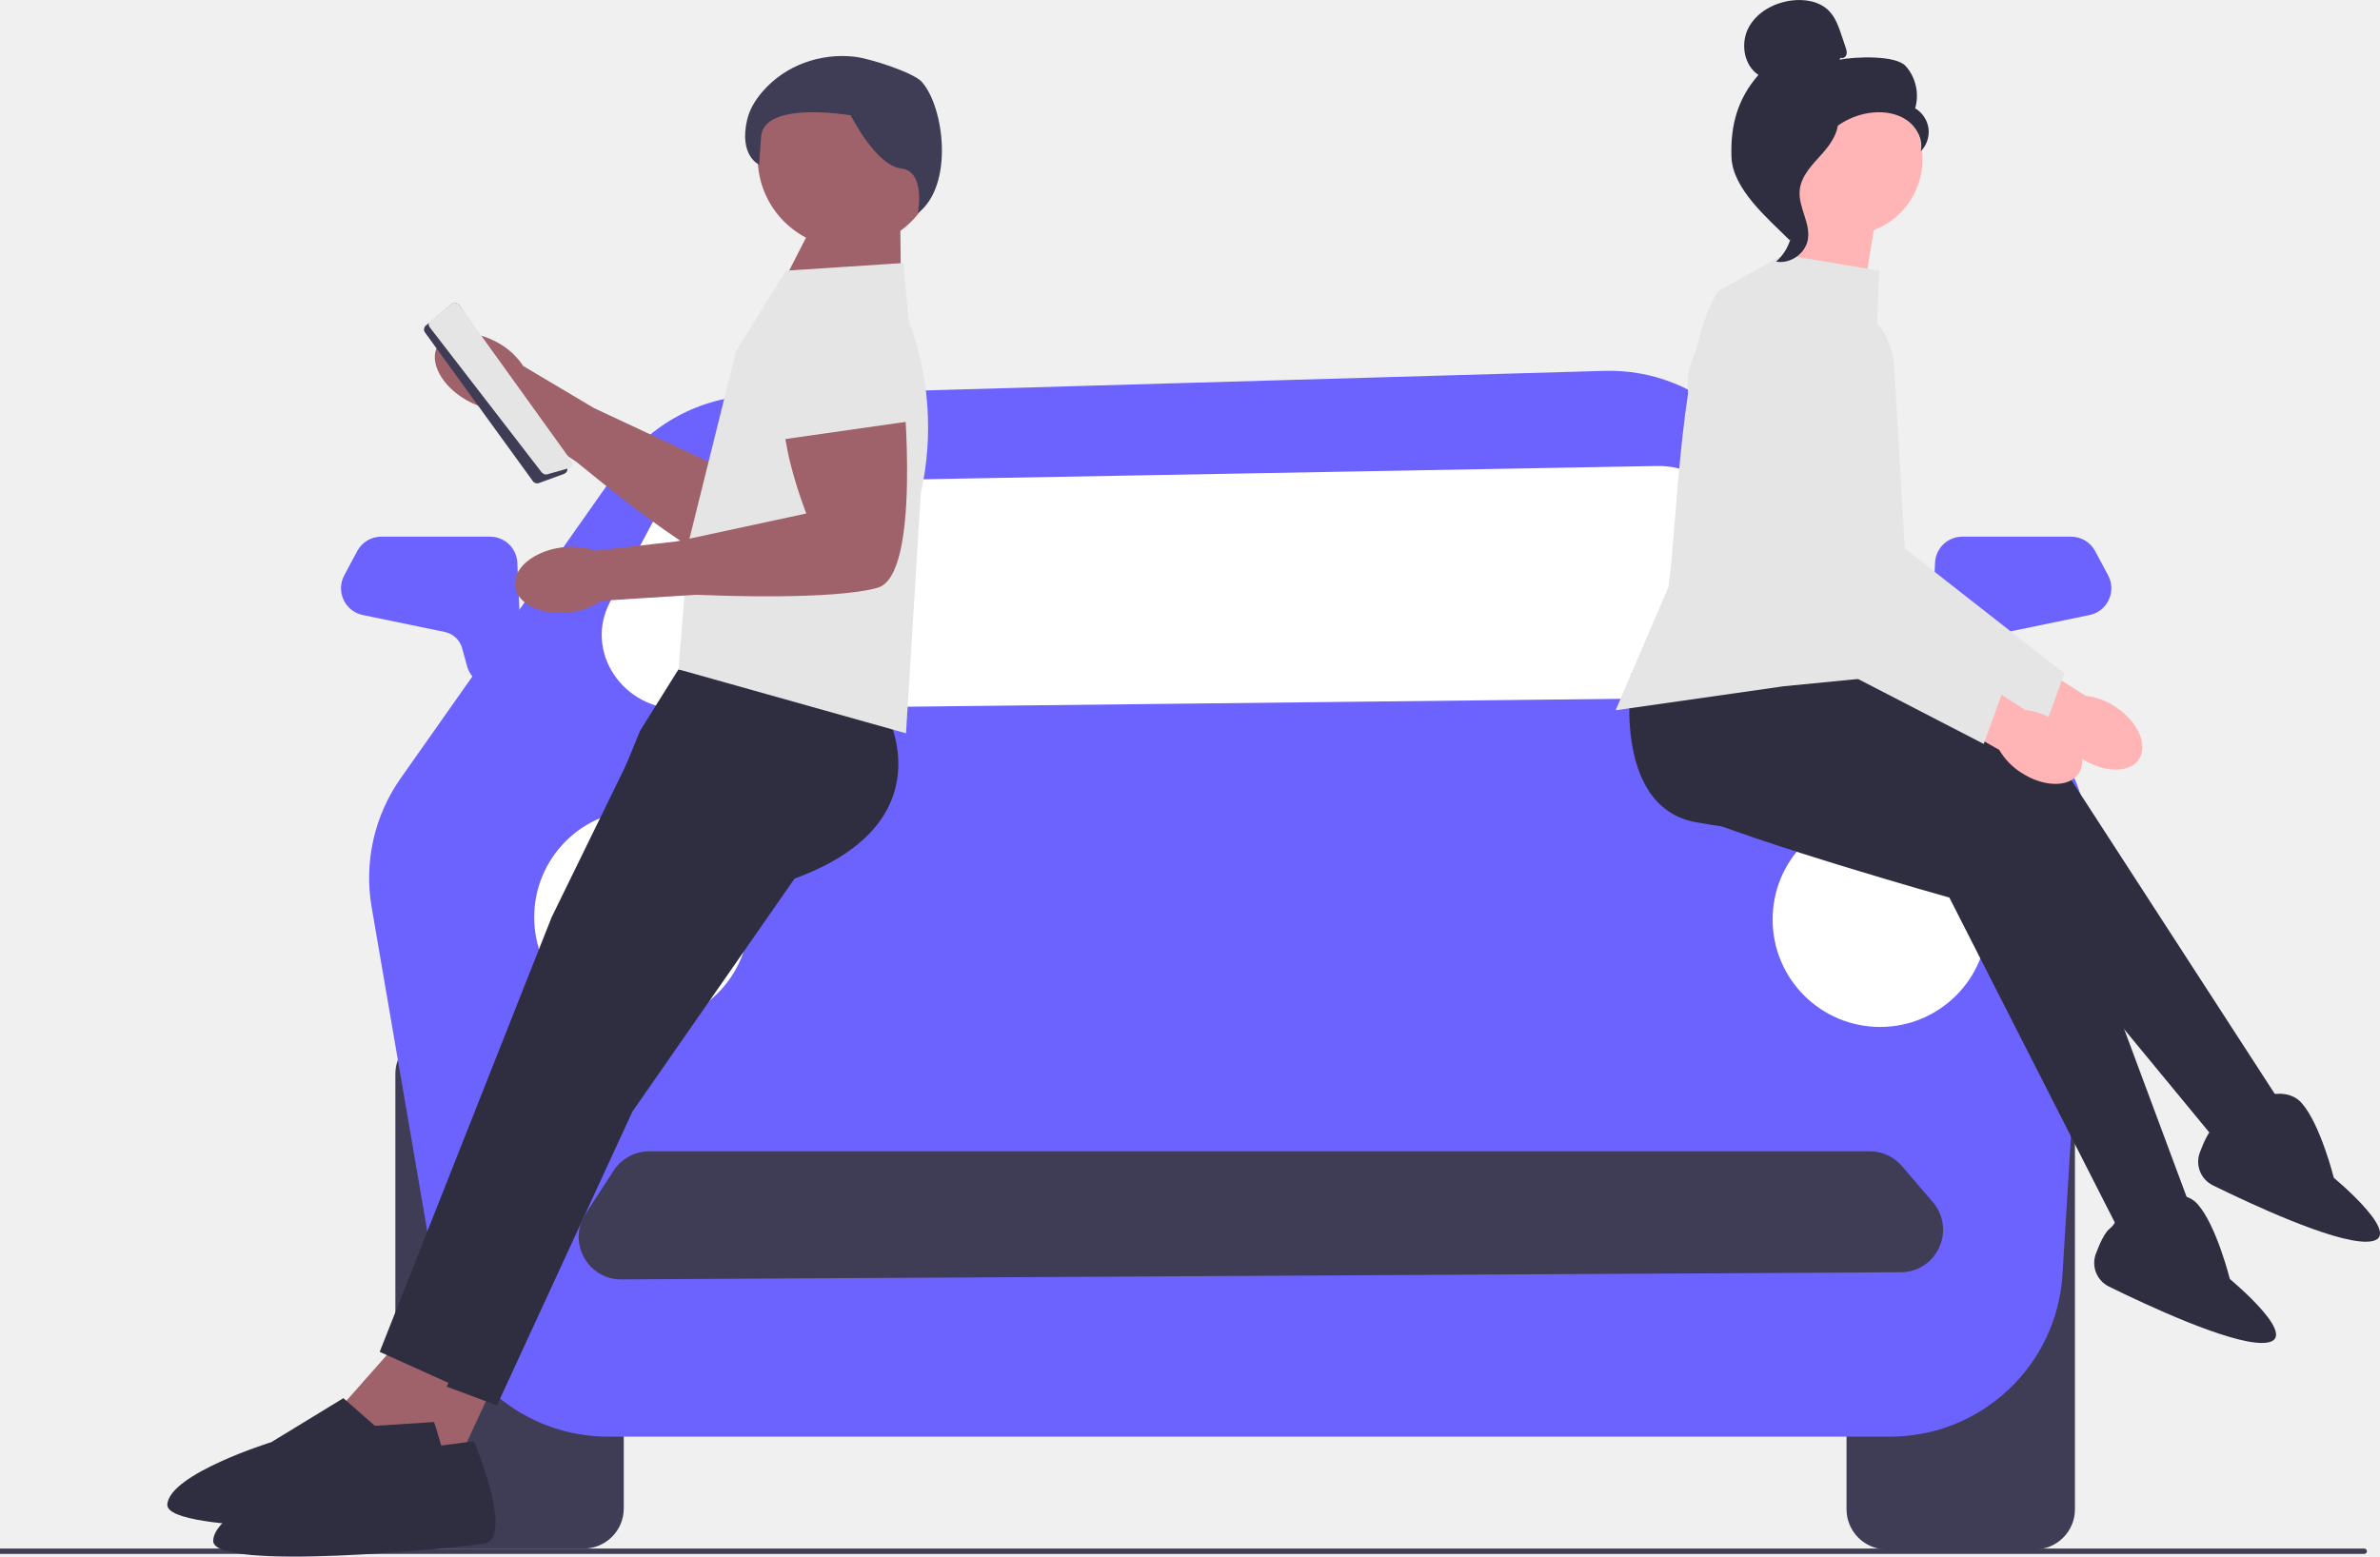
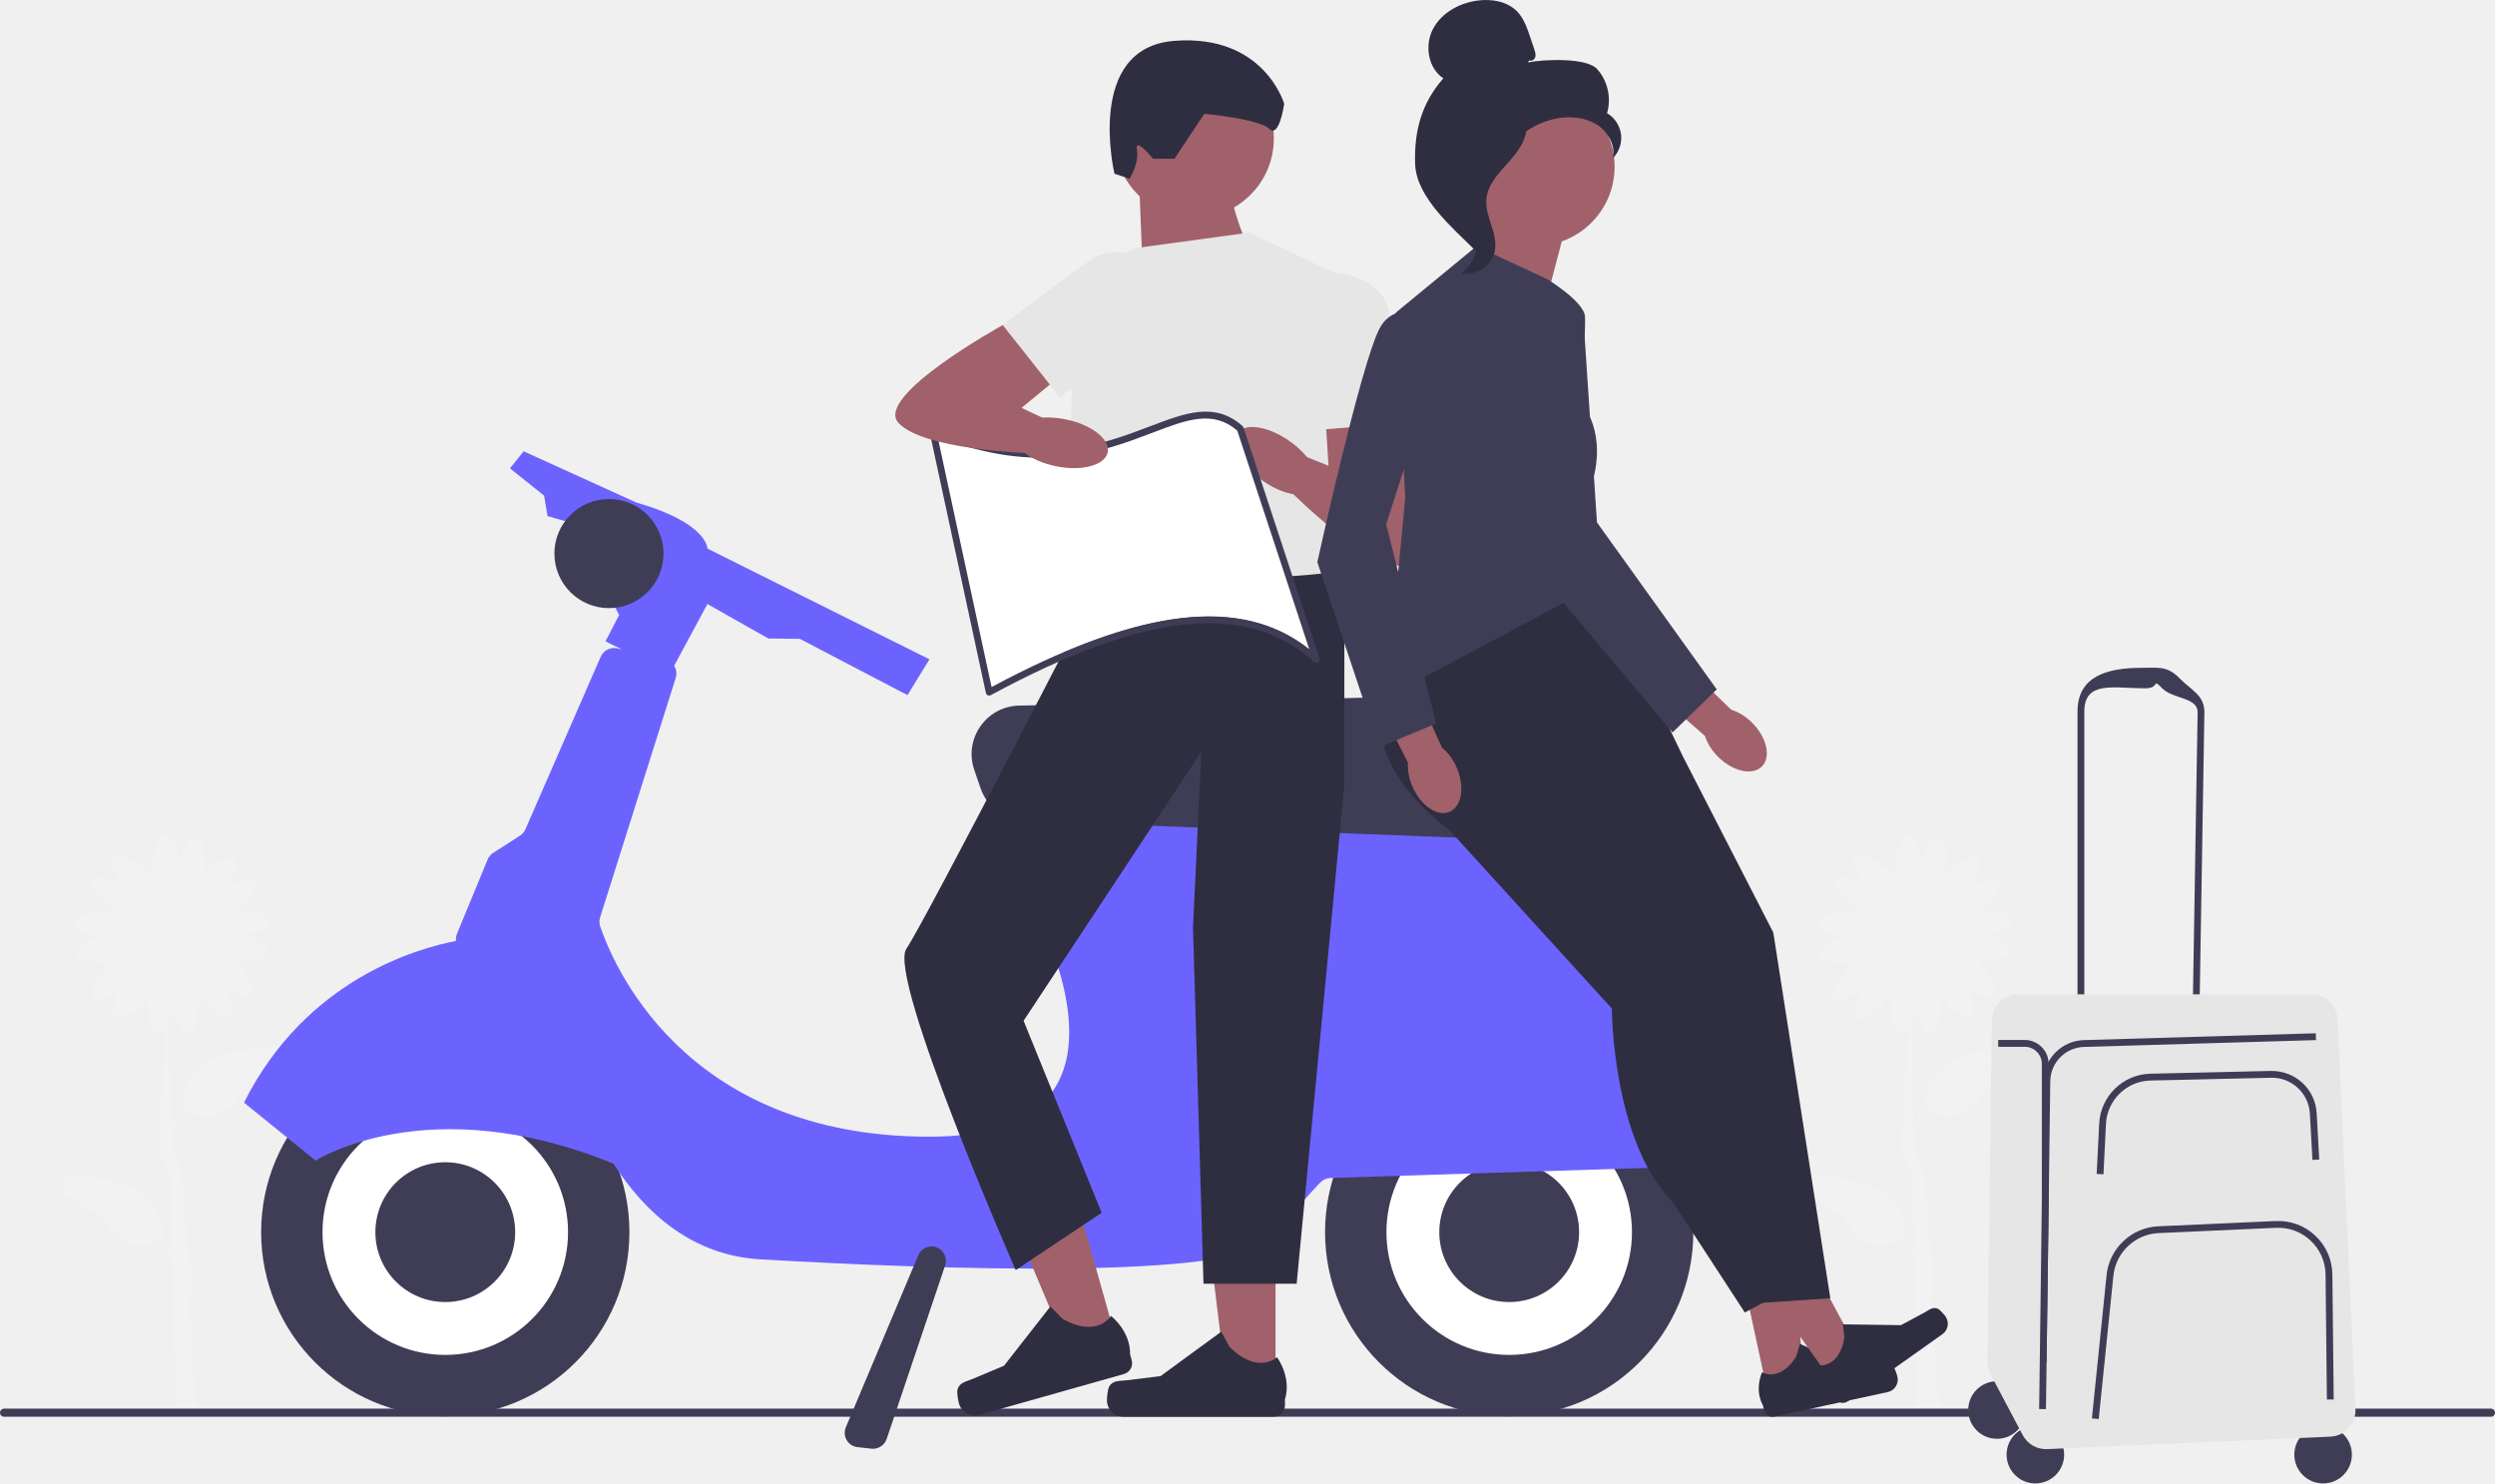
- <svg xmlns="http://www.w3.org/2000/svg" id="uuid-6302d9d3-9c2b-499e-802e-ed45f9621a84" width="892.91" height="584.16" viewBox="0 0 892.91 584.16">
-   <path d="m887,583.16H0v-2h887c.55,0,1,.45,1,1h0c0,.55-.45,1-1,1Z" fill="#3f3d56" />
+ <svg xmlns="http://www.w3.org/2000/svg" id="uuid-7bf0bcbc-95a7-45e7-8e62-129708b455c0" width="731.67" height="435.03" viewBox="0 0 731.67 435.03">
+   <path d="m79.48,306.79c-3.16.34-6.61.85-10.28,1.6-15.55,3.17-15.88,13.73-15.74,16.15l-.11-.07c-1.56,2.51-2.54,5.05-3.14,7.44l-.71-32.37c.46-.96.88-2.05,1.23-3.16,1.16,3.59,3.07,6.97,4.72,6.75,2.14-.29,3.07-6.59,2.67-11.06,2.72,3.5,7.3,7.25,9.03,6.09,1.38-.92.56-4.72-.94-8.18,3.14,1.89,6.62,3.13,7.7,1.93,1.47-1.64-2.06-7.23-5.31-10.35,4.35.41,9.89-.29,10.26-2.27.3-1.63-3-3.69-6.53-5.02,3.54-.93,6.86-2.56,6.75-4.17-.13-1.91-5.05-3.2-9.3-3.39,3.2-2.5,6.14-5.97,5.24-7.53-.83-1.44-4.67-.88-8.22.39,2.1-3,3.58-6.39,2.45-7.55-1.4-1.44-6.37,1.05-9.77,3.8.66-4.29.33-9.7-1.6-10.19-1.61-.41-3.89,2.74-5.45,6.17-.69-3.6-2.09-7.02-3.7-7.02-2.3,0-4.16,6.93-4.16,11.45,0,.26,0,.5.02.73-.23-.27-.5-.55-.8-.84-3.24-3.15-9.51-6.64-11.12-4.99-1.12,1.16.35,4.54,2.45,7.55-3.55-1.27-7.4-1.83-8.22-.39-1.11,1.93,3.64,6.76,7.5,9.1-.23-.03-.48-.05-.74-.07-4.51-.31-11.55,1.08-11.71,3.37-.11,1.61,3.2,3.24,6.75,4.17-3.53,1.33-6.82,3.39-6.53,5.02.36,1.98,5.9,2.68,10.26,2.27-3.25,3.12-6.78,8.71-5.31,10.35,1.08,1.2,4.56-.04,7.7-1.93-1.51,3.46-2.32,7.26-.94,8.18,1.82,1.22,6.83-3.03,9.46-6.68-.27,4.47.8,10.61,2.92,10.85.89.1,1.83-.85,2.68-2.3l-2.4,34.79c-.56,4.05,3.03,6.7,3.35,8.36l.52,23.56c-.59-1.68-1.37-3.4-2.44-5.1l-.11.07c.14-2.42-.19-12.98-15.74-16.15-3.67-.75-7.12-1.26-10.28-1.6-3.73-.4-5.19,4.71-1.82,6.36,4.88,2.39,9.47,5.4,11.87,8.96,6.12,9.11,14.57,3.85,15.78,3.03,1.34,2.24,2.22,4.49,2.78,6.63l.28,12.51c-.07.3-.11.46-.12.47l.13.04.67,30.28,6.18-.05-2.21-30.95c.37-1.67,1.51-7.36,0-13.26l-2.21-24.32h0s.13.64,0,0l-2.88-9.56c.42-2.96,1.39-6.28,3.37-9.57,1.2.82,9.66,6.09,15.78-3.03,2.39-3.56,6.99-6.57,11.87-8.96,3.37-1.65,1.92-6.76-1.82-6.36h0v.02Zm-28.24,71.64l-.12-5.3c.23,2,.22,3.81.12,5.3Z" fill="#f2f2f2" />
+   <path d="m0,414.29c0,.66.53,1.19,1.19,1.19h729.29c.66,0,1.19-.53,1.19-1.19s-.53-1.19-1.19-1.19H1.19c-.66,0-1.19.53-1.19,1.19Z" fill="#3f3d56" />
  <g>
-     <path d="m218.96,581.16h-55.57c-8.31,0-15.06-6.76-15.06-15.06v-163.11c0-8.31,6.76-15.06,15.06-15.06h55.57c8.31,0,15.06,6.76,15.06,15.06v163.11c0,8.31-6.76,15.06-15.06,15.06h0Z" fill="#3f3d56" />
-     <path d="m763.4,581.48h-55.57c-8.31,0-15.06-6.76-15.06-15.06v-163.11c0-8.31,6.76-15.06,15.06-15.06h55.57c8.31,0,15.06,6.76,15.06,15.06v163.11c0,8.31-6.76,15.06-15.06,15.06Z" fill="#3f3d56" />
-     <path d="m232.14,175.86l-81.83,116.23c-9.87,14.02-13.79,31.39-10.89,48.3l24.87,144.9c5.34,31.12,32.33,53.87,63.9,53.87h480.88c34.27,0,62.62-26.67,64.72-60.88l9.6-156.77c1.14-18.66-5.83-36.91-19.12-50.06l-114.79-113.55c-12.6-12.46-29.75-19.23-47.47-18.72l-318.73,9.19c-20.43.59-39.38,10.77-51.15,27.48h0Z" fill="#6c63ff" />
-     <path d="m244.6,196.49l-15.65,29.26c-9.97,18.64,4.57,40.66,26.68,40.41l391.73-4.35c24.06-.27,37.61-26.2,23.22-44.44l-24.67-31.27c-5.69-7.21-14.71-11.39-24.22-11.22l-351.41,6.36c-10.9.2-20.78,6.06-25.69,15.25h0Z" fill="#fff" />
-     <path d="m734.95,257.54c-2.53,0-5-.94-6.89-2.65-2.14-1.94-3.38-4.71-3.38-7.61v-6.43s1.29-29.64,1.29-29.64c.24-5.5,4.74-9.81,10.25-9.81h40.78c3.8,0,7.27,2.08,9.05,5.43l4.86,9.11c1.54,2.88,1.62,6.23.24,9.18-1.39,2.96-4.01,5.03-7.21,5.69l-30.74,6.36c-3.18.66-5.68,3.01-6.54,6.15l-1.82,6.66c-1.11,4.07-4.68,7.09-8.88,7.51-.34.03-.68.05-1.02.05h0Z" fill="#6c63ff" />
-     <path d="m184.1,257.49c-4.2-.42-7.77-3.44-8.88-7.51l-1.82-6.66c-.85-3.13-3.36-5.49-6.54-6.15l-30.74-6.36c-3.2-.66-5.83-2.73-7.21-5.69-1.39-2.96-1.3-6.3.24-9.18l4.86-9.11c1.79-3.35,5.26-5.43,9.05-5.43h40.78c5.51,0,10.01,4.31,10.25,9.81l1.29,29.64v6.43c0,2.89-1.23,5.67-3.37,7.61-1.89,1.71-4.36,2.65-6.89,2.65-.34,0-.68-.02-1.02-.05h0Z" fill="#6c63ff" />
-     <circle cx="240.75" cy="344.23" r="40.33" fill="#fff" />
-     <circle cx="705.37" cy="345.07" r="40.33" fill="#fff" />
+     <circle cx="442.58" cy="361.34" r="54" fill="#3f3d56" />
+     <circle cx="442.58" cy="361.34" r="36" fill="#fff" />
+     <circle cx="442.58" cy="361.34" r="20.5" fill="#3f3d56" />
+     <circle cx="130.58" cy="361.34" r="54" fill="#3f3d56" />
+     <circle cx="130.58" cy="361.34" r="36" fill="#fff" />
+     <path d="m516.45,335.66c-7.03-17.73-31.61-71.9-75.39-89.83-.34-.14-.69-.23-1.05-.28l-140.41-20.11c-2.31-.33-4.47,1.25-4.84,3.56l-2.46,15.2c-.17,1.04.05,2.11.62,3,7.13,11.06,52.83,86.15-20.35,86.15s-93.35-52.37-96.55-61.62c-.3-.87-.31-1.81-.04-2.69l22.18-70.25c.39-1.25.18-2.53-.46-3.55l9.75-18.11,17.86,10.11,9.25.11,31.57,16.5,6.43-10.5-65.11-32.48s.11-7.52-20.89-13.52l-33-15-4,5,10,8,1,6,7,2,14,27-4,7.74,4.86,2.37-1.39-.32c-2.01-.46-4.06.58-4.88,2.47l-22.06,50.56c-.34.77-.9,1.43-1.61,1.89l-7.86,5.07c-.73.47-1.31,1.16-1.64,1.97l-8.98,21.77c-.28.68-.36,1.39-.29,2.08-11.19,2.12-44.08,11.28-62.15,47.41l21,17s32.92-21.3,87.32.88c9.46,14.72,23.25,26.93,43.17,28.08,52.51,3.04,139.51,6.04,149.51-5.96,7.32-8.79,12.41-14.27,14.62-16.58.78-.81,1.84-1.28,2.96-1.32l122.45-3.91c2.97-.09,4.94-3.11,3.85-5.87v-.02Z" fill="#6c63ff" />
+     <circle cx="178.58" cy="162.34" r="16" fill="#3f3d56" />
+     <path d="m434.81,245.9c-.19,0-.38,0-.57,0l-133.78-5.18c-5.92-.23-10.99-4-12.92-9.6l-1.83-5.33c-1.49-4.34-.84-9,1.78-12.77,2.63-3.77,6.77-5.99,11.36-6.1l138.22-3.18c4.28-.1,8.4,1.73,11.19,5.03s3.93,7.62,3.12,11.87l-2.61,13.68c-1.29,6.79-7.12,11.58-13.97,11.58h.01Z" fill="#3f3d56" />
+     <circle cx="130.58" cy="361.34" r="20.5" fill="#3f3d56" />
+     <path d="m488.56,302.98c-3.2,0-6.25-1.71-7.88-4.66l-10.13-18.34c-1.61-2.91-1.51-6.32.25-9.13,1.76-2.82,4.8-4.4,8.1-4.22l18.39.94c3.42.18,6.5,2.33,7.84,5.49l5.37,12.7c.98,2.33.96,4.87-.07,7.18-1.03,2.3-2.91,4.03-5.29,4.85l-13.62,4.7c-.97.34-1.97.5-2.95.5h0Z" fill="#3f3d56" />
+     <path d="m256.01,424.87c-.15,0-.31,0-.46-.03l-4.08-.45c-1.33-.15-2.49-.9-3.17-2.06s-.77-2.53-.25-3.77l21.24-50.44.46.19-.46-.19c.58-1.38,1.87-2.36,3.36-2.55,1.45-.18,2.86.39,3.79,1.52.92,1.13,1.2,2.63.73,4.01l-17.15,50.89c-.58,1.72-2.22,2.87-4,2.87h-.01Z" fill="#3f3d56" />
+   </g>
+   <path d="m366.28,72.88s-7.77-15.54-6.22-29.52l-25.86,13.4,1,25.44,31.08-9.32h0Z" fill="#a0616a" />
+   <circle cx="350.23" cy="40.61" r="23.33" fill="#a0616a" />
+   <g>
+     <polygon points="374.06 406.93 359.82 406.93 353.05 352.02 374.06 352.02 374.06 406.93" fill="#a0616a" />
+     <path d="m325.29,406.6h0c-.44.75-.68,3.16-.68,4.02h0c0,2.67,2.16,4.83,4.83,4.83h44.08c1.82,0,3.3-1.48,3.3-3.3v-1.84s2.18-5.52-2.31-12.31c0,0-5.58,5.32-13.92-3.01l-2.46-4.45-17.8,13.02-9.87,1.21c-2.16.27-4.07-.04-5.18,1.83h0Z" fill="#2f2e41" />
+   </g>
+   <path d="m332.09,72.88l34.19-4.66,26.42,12.43,1.55,96.34s-64.98,7.77-75.22-2.33-2.47-90.9-2.47-90.9l15.54-10.88h-.01Z" fill="#e6e6e6" />
+   <path d="m344.39,46.55h-6.27s-5.44-6.7-4.71-2.62-2.2,8.47-2.2,8.47l-4.39-1.46s-8.78-36.93,17.57-38.96,32.21,18.47,32.21,18.47c0,0-1.46,10.25-4.39,7.32s-19.03-4.39-19.03-4.39l-8.78,13.18h0Z" fill="#2f2e41" />
+   <g>
+     <polygon points="327.8 394.59 314.11 398.45 292.67 347.46 312.89 341.75 327.8 394.59" fill="#a0616a" />
+     <path d="m280.78,407.53h0c-.22.84.21,3.22.44,4.06h0c.72,2.57,3.39,4.06,5.96,3.34l42.42-11.98c1.75-.49,2.77-2.32,2.28-4.07l-.5-1.77s.6-5.9-5.57-11.22c0,0-3.92,6.64-14.21.88l-3.58-3.62-13.59,17.36-9.16,3.85c-2,.84-3.93,1.07-4.49,3.17h0Z" fill="#2f2e41" />
+   </g>
+   <path d="m389.58,167.67l4.66,14.1v48.45l-13.99,146.24h-27.32l-3.08-104.39,2.43-51.56-52.11,78.84,22.9,56.31-25.21,16.81s-37.7-85.91-32.06-94.24c5.64-8.32,56.16-106.59,56.16-106.59,0,0,67.6-2.41,67.6-3.96h.02Z" fill="#2f2e41" />
+   <g>
+     <path d="m403.57,111.73l7.51,12.3s10.62,41.74,0,41.91-32.06-21.27-32.06-21.27l2.8-11.19,7.77,3.11-1.55-24.86h15.54-.01Z" fill="#a0616a" />
+     <path d="m380.26,80.46s24.86-4.38,27.19,11.89c2.33,16.27,3.63,31.69,3.63,31.69l-26.94,2.23-3.88-45.81h0Z" fill="#e6e6e6" />
+     <ellipse cx="374.23" cy="135.17" rx="7.02" ry="14.03" transform="translate(47.03 361.57) rotate(-54.54)" fill="#a0616a" />
+   </g>
+   <path d="m590.48,306.79c-3.16.34-6.61.85-10.28,1.6-15.55,3.17-15.88,13.73-15.74,16.15l-.11-.07c-1.56,2.51-2.54,5.05-3.14,7.44l-.71-32.37c.46-.96.88-2.05,1.23-3.16,1.16,3.59,3.07,6.97,4.72,6.75,2.14-.29,3.07-6.59,2.67-11.06,2.72,3.5,7.3,7.25,9.03,6.09,1.38-.92.56-4.72-.94-8.18,3.14,1.89,6.62,3.13,7.7,1.93,1.47-1.64-2.06-7.23-5.31-10.35,4.35.41,9.89-.29,10.26-2.27.3-1.63-3-3.69-6.53-5.02,3.54-.93,6.86-2.56,6.75-4.17-.13-1.91-5.05-3.2-9.3-3.39,3.2-2.5,6.14-5.97,5.24-7.53-.83-1.44-4.67-.88-8.22.39,2.1-3,3.58-6.39,2.45-7.55-1.4-1.44-6.37,1.05-9.77,3.8.66-4.29.33-9.7-1.6-10.19-1.61-.41-3.89,2.74-5.45,6.17-.69-3.6-2.09-7.02-3.7-7.02-2.3,0-4.16,6.93-4.16,11.45,0,.26,0,.5.02.73-.23-.27-.5-.55-.8-.84-3.24-3.15-9.51-6.64-11.12-4.99-1.12,1.16.35,4.54,2.45,7.55-3.55-1.27-7.4-1.83-8.22-.39-1.11,1.93,3.64,6.76,7.5,9.1-.23-.03-.48-.05-.74-.07-4.51-.31-11.55,1.08-11.71,3.37-.11,1.61,3.2,3.24,6.75,4.17-3.53,1.33-6.82,3.39-6.53,5.02.36,1.98,5.9,2.68,10.26,2.27-3.25,3.12-6.78,8.71-5.31,10.35,1.08,1.2,4.56-.04,7.7-1.93-1.51,3.46-2.32,7.26-.94,8.18,1.82,1.22,6.83-3.03,9.46-6.68-.27,4.47.8,10.61,2.92,10.85.89.1,1.83-.85,2.68-2.3l-2.4,34.79c-.56,4.05,3.03,6.7,3.35,8.36l.52,23.56c-.59-1.68-1.37-3.4-2.44-5.1l-.11.07c.14-2.42-.19-12.98-15.74-16.15-3.67-.75-7.12-1.26-10.28-1.6-3.73-.4-5.19,4.71-1.82,6.36,4.88,2.39,9.47,5.4,11.87,8.96,6.12,9.11,14.57,3.85,15.78,3.03,1.34,2.24,2.22,4.49,2.78,6.63l.28,12.51c-.07.3-.11.46-.12.47l.13.04.67,30.28,6.18-.05-2.21-30.95c.37-1.67,1.51-7.36,0-13.26l-2.21-24.32h0s.13.64,0,0l-2.88-9.56c.42-2.96,1.39-6.28,3.37-9.57,1.2.82,9.66,6.09,15.78-3.03,2.39-3.56,6.99-6.57,11.87-8.96,3.37-1.65,1.92-6.76-1.82-6.36h0v.02Zm-28.24,71.64l-.12-5.3c.23,2,.22,3.81.12,5.3Z" fill="#f2f2f2" />
+   <g>
+     <polygon points="518.51 409.07 529.26 406.75 525.41 364.21 509.56 367.63 518.51 409.07" fill="#a0616a" />
+     <path d="m555.27,400.88h0c.46.49,1.03,2.27,1.17,2.93h0c.44,2.01-.84,4-2.86,4.43l-33.27,7.19c-1.37.3-2.73-.58-3.03-1.95l-.3-1.39s-2.55-3.81-.27-9.67c0,0,5.08,3.11,10.01-4.55l1.13-3.76,15.56,6.92,7.64-.69c1.67-.15,3.07-.7,4.21.54h.01Z" fill="#2f2e41" />
  </g>
  <g>
-     <path d="m187.07,128.78c3.71,2.08,6.88,5.02,9.22,8.57l26.48,15.75,44.99,21.07s10.61-37.72,23.29-40.13c12.68-2.41,33.59,25.55,33.59,25.55,0,0-36.46,59.03-52.34,52.98-15.88-6.05-51.37-35.45-51.37-35.45l-4.64-3.77-29.48-19.61c-4.25-.26-8.37-1.53-12.03-3.71-9.22-5.33-13.95-14.4-10.56-20.27,3.39-5.87,13.61-6.31,22.84-.98h0Z" fill="#9f616a" />
-     <path d="m274.77,145.15l23.01-27.09,13.9,2c17.05,2.46,26.53,21.05,18.5,36.29l-8.01,15.2-47.4-26.41h0Z" fill="#e5e5e5" />
+     <polygon points="537.73 405.82 546.69 399.46 526.42 361.86 513.19 371.24 537.73 405.82" fill="#a0616a" />
+     <path d="m568.3,383.82h0c.61.27,1.84,1.68,2.22,2.23h0c1.19,1.68.8,4.01-.88,5.2l-27.76,19.7c-1.15.81-2.73.54-3.55-.6l-.82-1.16s-3.84-2.5-4.05-8.79c0,0,5.89.86,7.42-8.12l-.44-3.9,17.03.24,6.76-3.64c1.48-.8,2.55-1.85,4.08-1.16h-.01Z" fill="#2f2e41" />
  </g>
-   <path d="m199.95,180.61l-40.5-55.83c-.6-.82-.45-1.98.33-2.63l9.71-8.02c.42-.35.97-.5,1.51-.42.54.08,1.02.39,1.33.84l40.24,60.39c.33.5.42,1.11.23,1.67-.19.57-.61,1.01-1.18,1.22l-9.45,3.46c-.69.26-1.47.08-2-.41-.09-.08-.17-.17-.24-.27h0Z" fill="#3f3d56" />
-   <path d="m203.17,177.2l-41.91-54.33c-.62-.8-.58-1.85.1-2.38l8.33-6.56c.36-.28.86-.38,1.37-.26.51.12.98.43,1.3.88l42.04,58.48c.35.48.47,1.04.35,1.55-.13.51-.49.88-.99,1.02l-8.46,2.41c-.62.18-1.35-.04-1.88-.54-.09-.08-.17-.17-.24-.26h0Z" fill="#e5e5e5" />
+   <path d="m408.6,195.47s-16.71,22.72,16.71,48.27l68.25-21.81-24.38-50.84-21.59-11.84-39,36.21h.01Z" fill="#2f2e41" />
+   <polyline points="493.57 221.94 520.03 273.47 536.75 380.73 515.86 382.12 494.96 280.44 458.05 225.42 483.82 213.58" fill="#2f2e41" />
+   <path d="m425.32,227.56v16.19l47.36,52.01s0,39,18.11,57.11l20.89,32.04,18.11-9.75-26.46-93.32-47.36-61.29-30.64,7.01h0Z" fill="#2f2e41" />
+   <path d="m458.97,67.07l-8.92,34.01-34.01-6.69s23.73-24.47,20.39-35.62l22.55,8.3h0Z" fill="#a0616a" />
+   <path d="m432.98,72.2l20.89,9.75s10.75,6.57,10.95,10.95-1.2,25.27-1.2,25.27c0,0,8.36,8.36,2.79,25.07l2.79,27.86-62.68,33.43,5.57-58.5-2.79-54.32,23.68-19.5h0Z" fill="#3f3d56" />
  <g>
-     <g>
-       <polygon points="186.44 516.9 168.22 556.23 138.49 542.8 161.51 513.07 186.44 516.9" fill="#9f616a" />
-       <path d="m155.75,543.76l22.06-2.88s15.35,36.45,3.84,38.37-101.67,10.55-101.67-.96,37.41-25.9,37.41-25.9l25.9-18.22,12.47,9.59h0Z" fill="#2f2e41" />
-     </g>
-     <path d="m329.36,263.68s26.86,40.28-30.69,65.22l-61.39,88.24-50.84,110.3-30.69-11.51,53.71-166.89,30.69-74.81,14.39-23.02,74.81,12.47h0Z" fill="#2f2e41" />
+     <path id="uuid-fa4c8004-cb1a-4559-8300-2bd87d117a61" d="m414.23,230.72c2.45,5.61,7.33,8.9,10.9,7.34s4.48-7.37,2.04-12.98c-.95-2.26-2.42-4.25-4.3-5.82l-10.67-23.65-10.99,5.24,11.68,22.76c-.13,2.44.33,4.88,1.34,7.11h0Z" fill="#a0616a" />
+     <path d="m425.32,95.19s-15.32-9.75-20.89,1.39-18.11,68.25-18.11,68.25l18.11,54.32,16.71-6.96-14.63-58.46,18.8-58.54h.01Z" fill="#3f3d56" />
  </g>
  <g>
-     <g>
-       <polygon points="173.02 510.3 152.27 548.35 123.48 533.01 148.39 504.84 173.02 510.3" fill="#9f616a" />
-       <path d="m140.64,535.1l22.2-1.43s12.94,37.37,1.33,38.53-102.14,3.9-101.39-7.59c.75-11.49,39.02-23.4,39.02-23.4l27.03-16.5,11.82,10.38h0Z" fill="#2f2e41" />
-     </g>
-     <path d="m332.14,266.94s24.17,41.95-34.88,63.08l-67.01,84.05-57.92,106.75-29.88-13.49,64.48-163.04,35.5-72.65,15.86-22.03,73.84,17.32h0s0,0,0,0Z" fill="#2f2e41" />
+     <path id="uuid-90ccb3d4-2a9c-4b4e-bb42-3e9ee73cd385" d="m503.85,221.95c4.34,4.32,10.09,5.58,12.84,2.81s1.45-8.5-2.89-12.82c-1.71-1.75-3.82-3.06-6.14-3.83l-18.63-18.06-8.29,8.92,19.24,16.85c.78,2.32,2.11,4.42,3.87,6.12h0Z" fill="#a0616a" />
+     <path d="m464.23,91.86s-26.71-1.09-27.79,11.32c-1.07,12.41,17.19,67.79,17.19,67.79l36.85,43.83,12.97-12.63-35.13-48.96-4.08-61.35h-.01Z" fill="#3f3d56" />
  </g>
  <g>
-     <polygon points="307.91 78.37 289.68 114.08 338.17 121.62 337.64 73.61 307.91 78.37" fill="#9f616a" />
-     <circle cx="318.03" cy="59.27" r="33.75" fill="#9f616a" />
+     <path d="m386.02,192.42l-22.31-67.73c-18.04-15.89-37.61,22.38-90.14.68l16.52,76.61c39.72-21.47,73.9-29.88,95.93-9.56Z" fill="#fff" />
+     <path d="m290.09,203.98c-.14,0-.29-.03-.42-.09-.29-.13-.49-.39-.56-.7l-16.52-76.61c-.08-.36.05-.74.34-.98.29-.24.68-.3,1.02-.16,29.84,12.32,49.1,4.99,63.17-.37,10.69-4.07,19.13-7.29,27.25-.14.13.12.23.27.29.44l22.31,67.73c.14.43-.03.91-.41,1.15-.38.25-.89.2-1.22-.11-19.36-17.86-49.48-14.78-94.77,9.71-.15.08-.31.12-.48.12h0Zm-15.15-75.97l15.84,73.47c43.46-23.27,73.23-26.86,93.16-11.13l-21.11-64.07c-7.15-6.12-14.66-3.26-25.01.68-14.1,5.37-33.31,12.69-62.88,1.06h0Z" fill="#3f3d56" />
  </g>
-   <path d="m339.91,275.19l5.57-90.17c4.82-21.58,3.21-44.1-4.61-64.79l-1.91-21.53-44.12,2.88-18.7,30.21-17.74,71.46-3.84,47.96,85.36,23.98h0Z" fill="#e5e5e5" />
  <g>
-     <path d="m210.79,205.43c4.21-.59,8.51-.17,12.53,1.24l30.61-3.5,48.57-10.46s-14.39-36.45-5.75-46.04,42.2,0,42.2,0c0,0,6.71,69.06-9.59,73.86-16.31,4.8-62.35,2.88-62.35,2.88l-5.97-.19-35.34,2.23c-3.54,2.37-7.59,3.85-11.82,4.33-10.56,1.34-19.82-3.02-20.67-9.74-.85-6.72,7.02-13.26,17.59-14.6h0Z" fill="#9f616a" />
-     <path d="m290.51,165.37l1.92-35.49,12.28-6.82c15.06-8.37,33.86.7,36.69,17.69l2.82,16.94-53.71,7.67h0Z" fill="#e5e5e5" />
+     <path d="m308.17,92.42l-14.12,2.92s-37.74,20.77-30.6,28.64c7.13,7.87,37.44,8.88,37.44,8.88l6.26-9.69-7.58-3.55,19.22-15.85-10.62-11.35h0Z" fill="#a0616a" />
+     <path d="m346.93,88.07s-13.79-21.15-27.26-11.73-25.61,19-25.61,19l16.78,21.19,36.1-28.46h-.01Z" fill="#e6e6e6" />
+     <ellipse cx="311.09" cy="129.86" rx="7.02" ry="14.03" transform="translate(122.11 409.01) rotate(-78.56)" fill="#a0616a" />
  </g>
-   <path d="m344.35,80.01s3.15-15.74-6.29-16.79-18.88-19.93-18.88-19.93c0,0-32.58-5.68-33.63,7.96-1.05,13.64-.65,10.61-.65,10.61,0,0-7.75-3.26-4.6-16.9.9-3.9,3.08-7.45,5.74-10.54,8.55-9.93,21.69-14.62,34.71-13.12,5.51.64,21.93,5.87,25.1,9.44,8.39,9.44,12.14,38.79-1.5,49.28Z" fill="#3f3d56" />
-   <path d="m233.07,480.15c-5.92,0-11.14-3.1-13.99-8.3-2.86-5.23-2.62-11.34.62-16.33l.48.31-.48-.31,10.53-16.2c2.95-4.54,7.95-7.25,13.37-7.25h457.88c4.67,0,9.09,2.03,12.12,5.58l11.55,13.51c4.08,4.77,4.99,11.28,2.38,16.99-2.61,5.71-8.13,9.28-14.41,9.31l-479.96,2.68h-.1,0Z" fill="#3f3d56" />
+   <circle cx="585.63" cy="413.5" r="8.44" fill="#3f3d56" />
+   <circle cx="596.88" cy="426.59" r="8.44" fill="#3f3d56" />
+   <circle cx="681.26" cy="426.59" r="8.44" fill="#3f3d56" />
+   <path d="m609.24,300.29v-91.65c0-10.26,8.58-12.8,18.84-12.8,5.03,0,7.47-.58,11,3s7.45,5.07,7.37,10.1l-1.48,89.93-35.74,1.41h0Zm19.84-98.43c-9.16,0-17.84-2.36-17.84,6.8v89.57l31.77-1.26,1.45-88.04c.07-4.49-7.23-3.87-10.37-7.07-3.15-3.2-.51,0-5,0h-.01Z" fill="#3f3d56" />
+   <path d="m584.12,299.18l-1.28,100.13c-.02,1.29.29,2.56.89,3.7l9.46,17.87c1.39,2.63,4.17,4.22,7.14,4.09l83.06-3.66c4.25-.19,7.54-3.79,7.35-8.04l-5.21-114.33c-.19-4.11-3.57-7.35-7.69-7.35h-86.03c-4.21,0-7.64,3.39-7.7,7.6h.01Z" fill="#e6e6e6" />
+   <path d="m616.86,344.37l-2-.1.74-14.82c.4-7.98,6.97-14.38,14.96-14.57l35.37-.82c7.14-.12,13.06,5.29,13.45,12.43l.75,13.55-2,.11-.75-13.55c-.34-6.05-5.39-10.69-11.41-10.54l-35.37.82c-6.95.16-12.66,5.73-13.01,12.67l-.74,14.82h0Z" fill="#3f3d56" />
+   <path d="m615.45,416.15l-1.99-.2,4.31-42.06c.8-7.78,7.29-13.91,15.1-14.26l34.5-1.55c4.35-.2,8.48,1.34,11.64,4.33,3.16,2.99,4.92,7.03,4.97,11.38l.39,36.62-2,.02-.39-36.62c-.04-3.8-1.58-7.33-4.34-9.95s-6.39-3.96-10.17-3.79l-34.5,1.55c-6.83.31-12.5,5.66-13.2,12.46l-4.31,42.06h0Z" fill="#3f3d56" />
+   <path d="m599.99,413.24l-2-.03,1.26-96.12c.09-6.57,5.3-11.87,11.87-12.07l68-2,.06,2-68,2c-5.5.16-9.86,4.59-9.93,10.09l-1.26,96.12h0Z" fill="#3f3d56" />
+   <path d="m600.17,399.55h-1.39v-87.54c0-2.77-2.25-5.03-5.03-5.03h-7.77v-2h7.77c3.67,0,6.69,2.83,7,6.41.02.2.03.41.03.62v41.45l-.61,46.09Z" fill="#3f3d56" />
  <g>
-     <g>
-       <path id="uuid-e55a5fd1-c58c-41de-a718-216df17603fa" d="m780.89,284.63c8.42,5.51,18.09,5.63,21.6.27s-.48-14.17-8.91-19.68c-3.34-2.25-7.16-3.66-11.16-4.13l-35.98-22.89-10.38,17.12,36.58,20.75c2.03,3.47,4.86,6.41,8.26,8.57h0Z" fill="#ffb5b5" />
-       <path d="m678.54,228.22l88.28,45.63,7.68-21.12-59.88-46.9-3.99-68.43c-.49-8.36-4.68-15.93-11.5-20.78-6.82-4.85-15.35-6.32-23.4-4.04h0c-14.34,4.06-22.88,19.08-19.05,33.48l21.86,82.17h0Z" fill="#e5e5e5" />
-     </g>
-     <polygon points="699.86 105.77 703.99 79.97 676.13 68.62 672 107.83 699.86 105.77" fill="#ffb5b5" />
-     <path d="m612.13,252.56s-8,49.99,23.99,55.99,104.98,10,104.98,10l93.98,113.97,19-21-80.98-124.97-64.99-40.99-95.98,7Z" fill="#2f2e41" />
-     <path d="m619.76,244.46s-18.65,47.06,11.28,59.86,100.31,32.53,100.31,32.53l67.01,131.65,23.1-16.37-51.94-139.56-54.54-54.11-95.21-13.99h0Z" fill="#2f2e41" />
-     <path d="m705.11,101.59l-35.99-6-24.39,13.58c-14.2,20.65-15.37,86.15-18.72,110.99l-19.87,46.39,62.99-9,50.99-5-17-110.98,2-39.99h0s0,0,0,0Z" fill="#e5e5e5" />
-     <g>
-       <circle cx="692.82" cy="59.85" r="28.41" fill="#ffb5b5" />
-       <path d="m690.56,21.66c.82.48,1.92-.25,2.19-1.16s-.04-1.89-.35-2.79c-.51-1.51-1.02-3.03-1.53-4.54-1.09-3.22-2.24-6.55-4.6-9-3.55-3.7-9.2-4.64-14.29-3.96-6.53.88-12.97,4.41-16.01,10.26-3.04,5.85-1.74,14,3.74,17.65-7.82,8.96-10.54,18.95-10.11,30.83s13.38,22.82,21.83,31.19c1.89-1.14,3.6-6.5,2.56-8.45s.45-4.2-.84-5.99c-1.28-1.79-2.36,1.06-1.06-.72.82-1.12-2.38-3.71-1.16-4.39,5.89-3.26,7.85-10.6,11.55-16.22,4.46-6.78,12.1-11.38,20.19-12.14,4.45-.42,9.16.34,12.81,2.93s6.01,7.21,5.17,11.6c2.19-2.23,3.28-5.49,2.87-8.58s-2.32-5.96-5.01-7.54c1.64-5.42.24-11.66-3.57-15.86s-19.25-3.48-24.81-2.38" fill="#2f2e41" />
-       <path d="m689.69,42.39c-7.36.79-12.68,7.17-17.16,13.06-2.59,3.39-5.3,7.14-5.23,11.41.07,4.31,2.95,8.01,4.33,12.1,2.25,6.68.06,14.63-5.31,19.21,5.3,1.01,11.03-2.97,11.94-8.28,1.07-6.19-3.63-12.16-3.07-18.42.49-5.51,4.83-9.75,8.52-13.87,3.69-4.12,7.16-9.59,5.46-14.85" fill="#2f2e41" />
-     </g>
-     <g>
-       <path id="uuid-70bd52b2-fcde-4580-9ad2-1a2314addf12" d="m758.31,289.97c8.42,5.51,18.09,5.63,21.6.27s-.48-14.17-8.91-19.68c-3.34-2.25-7.16-3.66-11.16-4.13l-35.98-22.89-10.38,17.12,36.58,20.75c2.03,3.47,4.86,6.41,8.26,8.57Z" fill="#ffb5b5" />
-       <path d="m655.96,233.56l88.28,45.63,7.68-21.12-59.88-46.9-3.99-68.43c-.49-8.36-4.68-15.93-11.5-20.78-6.82-4.85-15.35-6.32-23.4-4.04h0c-14.34,4.06-22.88,19.08-19.05,33.48l21.86,82.17h0Z" fill="#e5e5e5" />
-     </g>
-     <path d="m801.54,450.84l2.04,1.17s14-8,21,0,12,27.99,12,27.99c0,0,28.99,23.99,12,23.99-12.79,0-43.15-14.16-57.38-21.17-4.54-2.24-6.66-7.55-4.89-12.29,1.47-3.95,3.38-8.1,5.28-9.53,2-1.5,3.25-4.75,4-7.62.68-2.6,3.62-3.88,5.96-2.54h0Z" fill="#2f2e41" />
-     <path d="m840.54,412.85l2.04,1.17s14-8,21,0,12,27.99,12,27.99c0,0,28.99,23.99,12,23.99-12.79,0-43.15-14.16-57.38-21.17-4.54-2.24-6.66-7.55-4.89-12.29,1.47-3.95,3.38-8.1,5.28-9.53,2-1.5,3.25-4.75,4-7.62.68-2.6,3.62-3.88,5.96-2.54h0Z" fill="#2f2e41" />
+     <path d="m473.49,48.89c0,12.82-10.39,23.21-23.21,23.21s-23.21-10.39-23.21-23.21,10.39-23.21,23.21-23.21,23.21,10.39,23.21,23.21Z" fill="#a0616a" />
+     <path d="m448.43,17.69c.67.39,1.57-.2,1.79-.95s-.04-1.54-.28-2.28c-.42-1.24-.83-2.47-1.25-3.71-.89-2.63-1.83-5.35-3.75-7.35-2.9-3.02-7.52-3.79-11.67-3.23-5.33.72-10.59,3.6-13.07,8.38-2.48,4.78-1.42,11.44,3.06,14.42-6.39,7.32-8.61,15.48-8.26,25.18.35,9.71,10.93,18.64,17.83,25.48,1.54-.93,2.94-5.31,2.09-6.9-.85-1.59.37-3.43-.68-4.9-1.05-1.46-1.93.87-.87-.59.67-.92-1.94-3.03-.95-3.58,4.81-2.66,6.41-8.66,9.43-13.25,3.65-5.54,9.88-9.29,16.49-9.91,3.64-.34,7.48.28,10.46,2.39,2.98,2.11,4.91,5.88,4.22,9.47,1.79-1.82,2.68-4.48,2.35-7.01-.34-2.53-1.89-4.87-4.1-6.16,1.34-4.43.19-9.53-2.92-12.95-3.11-3.43-15.72-2.84-20.26-1.94l.35-.6h0Z" fill="#2f2e41" />
+     <path d="m447.73,34.63c-6.01.65-10.35,5.86-14.02,10.67-2.11,2.77-4.33,5.83-4.27,9.32.05,3.52,2.41,6.55,3.54,9.88,1.84,5.46.05,11.95-4.33,15.69,4.33.82,9.01-2.42,9.75-6.77.87-5.05-2.96-9.93-2.51-15.04.4-4.5,3.95-7.96,6.96-11.33,3.02-3.37,5.85-7.83,4.46-12.13l.42-.29h0Z" fill="#2f2e41" />
  </g>
</svg>
